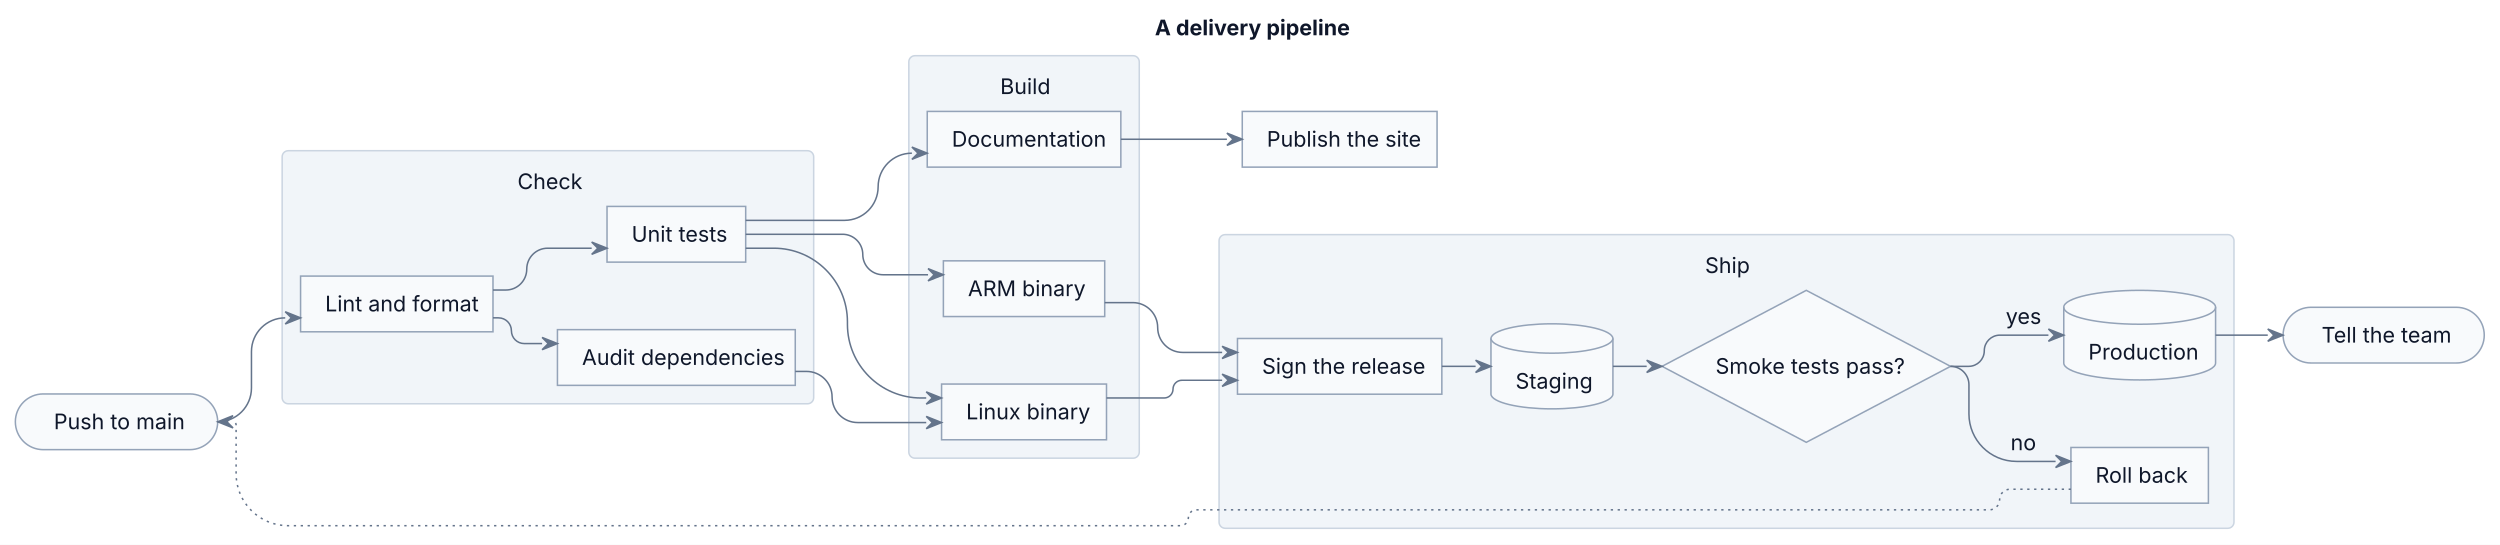
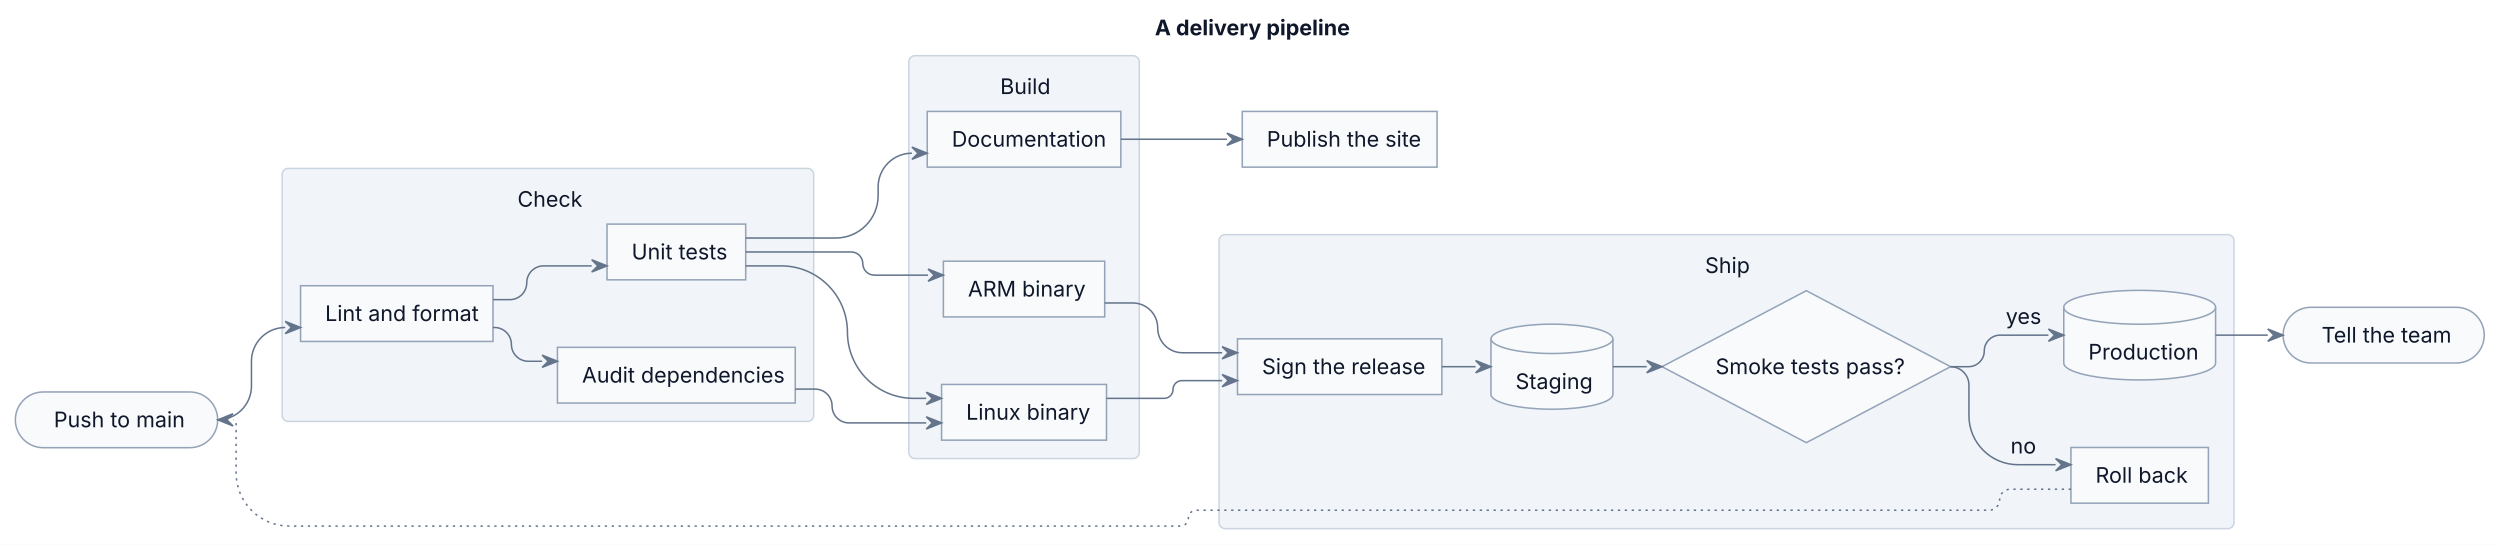
<svg xmlns="http://www.w3.org/2000/svg" width="1629" height="355" viewBox="0 0 1629 355">
  <rect x="0" y="0" width="1629" height="355" fill="#FFFFFF" />
  <g transform="translate(10,36.3)">
    <g>
-       <rect x="0" y="220.39" width="131.85" height="36.3" rx="18.15" ry="18.15" fill="#F8FAFC" stroke="#94A3B8" stroke-width="1" />
-       <rect x="173.85" y="61.91" width="346.34" height="164.89" rx="4" ry="4" fill="#F1F5F9" stroke="#CBD5E1" stroke-width="1" />
-       <rect x="185.85" y="143.6" width="125.38" height="36.3" fill="#F8FAFC" stroke="#94A3B8" stroke-width="1" />
-       <rect x="385.54" y="98.2" width="90.35" height="36.3" fill="#F8FAFC" stroke="#94A3B8" stroke-width="1" />
-       <rect x="353.23" y="178.5" width="154.96" height="36.3" fill="#F8FAFC" stroke="#94A3B8" stroke-width="1" />
-       <rect x="582.19" y="0" width="150.15" height="262.25" rx="4" ry="4" fill="#F1F5F9" stroke="#CBD5E1" stroke-width="1" />
-       <rect x="603.53" y="213.95" width="107.47" height="36.3" fill="#F8FAFC" stroke="#94A3B8" stroke-width="1" />
-       <rect x="604.71" y="133.66" width="105.12" height="36.3" fill="#F8FAFC" stroke="#94A3B8" stroke-width="1" />
+       <rect x="0" y="219.11" width="131.85" height="36.3" rx="18.15" ry="18.15" fill="#F8FAFC" stroke="#94A3B8" stroke-width="1" />
+       <rect x="173.85" y="73.43" width="346.34" height="164.89" rx="4" ry="4" fill="#F1F5F9" stroke="#CBD5E1" stroke-width="1" />
+       <rect x="185.85" y="149.88" width="125.38" height="36.3" fill="#F8FAFC" stroke="#94A3B8" stroke-width="1" />
+       <rect x="385.54" y="109.73" width="90.35" height="36.3" fill="#F8FAFC" stroke="#94A3B8" stroke-width="1" />
+       <rect x="353.23" y="190.02" width="154.96" height="36.3" fill="#F8FAFC" stroke="#94A3B8" stroke-width="1" />
+       <rect x="582.19" y="0" width="150.15" height="262.5" rx="4" ry="4" fill="#F1F5F9" stroke="#CBD5E1" stroke-width="1" />
+       <rect x="603.53" y="214.2" width="107.47" height="36.3" fill="#F8FAFC" stroke="#94A3B8" stroke-width="1" />
+       <rect x="604.71" y="133.9" width="105.12" height="36.3" fill="#F8FAFC" stroke="#94A3B8" stroke-width="1" />
      <rect x="594.19" y="36.3" width="126.15" height="36.3" fill="#F8FAFC" stroke="#94A3B8" stroke-width="1" />
-       <rect x="784.34" y="116.59" width="661.32" height="191.33" rx="4" ry="4" fill="#F1F5F9" stroke="#CBD5E1" stroke-width="1" />
-       <rect x="796.34" y="184.26" width="133.16" height="36.3" fill="#F8FAFC" stroke="#94A3B8" stroke-width="1" />
-       <path d="M961.51,184.26 A39.74,9.72 0 0 1 1040.98,184.26 L1040.98,220.55 A39.74,9.72 0 0 1 961.51,220.55 Z" fill="#F8FAFC" stroke="#94A3B8" stroke-width="1" />
-       <path d="M961.51,184.26 A39.74,9.72 0 0 0 1040.98,184.26" fill="none" stroke="#94A3B8" stroke-width="1" />
-       <polygon points="1166.97,152.89 1260.96,202.41 1166.97,251.92 1072.98,202.41" fill="#F8FAFC" stroke="#94A3B8" stroke-width="1" />
+       <rect x="784.34" y="116.59" width="661.32" height="191.56" rx="4" ry="4" fill="#F1F5F9" stroke="#CBD5E1" stroke-width="1" />
+       <rect x="796.34" y="184.48" width="133.16" height="36.3" fill="#F8FAFC" stroke="#94A3B8" stroke-width="1" />
+       <path d="M961.51,184.48 A39.74,9.72 0 0 1 1040.98,184.48 L1040.98,220.78 A39.74,9.72 0 0 1 961.51,220.78 Z" fill="#F8FAFC" stroke="#94A3B8" stroke-width="1" />
+       <path d="M961.51,184.48 A39.74,9.72 0 0 0 1040.98,184.48" fill="none" stroke="#94A3B8" stroke-width="1" />
+       <polygon points="1166.97,153.11 1260.96,202.63 1166.97,252.15 1072.98,202.63" fill="#F8FAFC" stroke="#94A3B8" stroke-width="1" />
      <path d="M1334.75,163.93 A49.46,11.04 0 0 1 1433.67,163.93 L1433.67,200.23 A49.46,11.04 0 0 1 1334.75,200.23 Z" fill="#F8FAFC" stroke="#94A3B8" stroke-width="1" />
      <path d="M1334.75,163.93 A49.46,11.04 0 0 0 1433.67,163.93" fill="none" stroke="#94A3B8" stroke-width="1" />
      <rect x="1339.42" y="255.27" width="89.57" height="36.3" fill="#F8FAFC" stroke="#94A3B8" stroke-width="1" />
      <rect x="799.46" y="36.3" width="126.93" height="36.3" fill="#F8FAFC" stroke="#94A3B8" stroke-width="1" />
      <rect x="1477.67" y="163.93" width="131.07" height="36.3" rx="18.15" ry="18.15" fill="#F8FAFC" stroke="#94A3B8" stroke-width="1" />
-       <path d="M131.85,238.54 L131.85,238.54 C144,238.54 153.85,228.69 153.85,216.54 L153.85,192.82 C153.85,180.67 163.7,170.82 175.85,170.82 L175.85,170.82" fill="none" stroke="#64748B" stroke-width="1" />
-       <path d="M475.89,125.43 L494.19,125.43 C520.7,125.43 542.19,146.92 542.19,173.43 L542.19,175.03 C542.19,201.54 563.68,223.03 590.19,223.03 L593.53,223.03" fill="none" stroke="#64748B" stroke-width="1" />
-       <path d="M475.89,116.35 L539,116.35 C546.29,116.35 552.19,122.26 552.19,129.54 L552.19,129.54 C552.19,136.82 558.1,142.73 565.38,142.73 L594.71,142.73" fill="none" stroke="#64748B" stroke-width="1" />
-       <path d="M508.19,205.72 L515.54,205.72 C524.74,205.72 532.19,213.18 532.19,222.37 L532.19,222.37 C532.19,231.57 539.65,239.03 548.85,239.03 L593.53,239.03" fill="none" stroke="#64748B" stroke-width="1" />
-       <path d="M475.89,107.28 L540.31,107.28 C552.4,107.28 562.19,97.48 562.19,85.4 L562.19,85.4 C562.19,73.31 571.99,63.52 584.07,63.52 L584.19,63.52" fill="none" stroke="#64748B" stroke-width="1" />
-       <path d="M711.01,223.03 L748.57,223.03 C751.76,223.03 754.34,220.44 754.34,217.25 L754.34,217.25 C754.34,214.06 756.93,211.48 760.12,211.48 L786.34,211.48" fill="none" stroke="#64748B" stroke-width="1" />
-       <path d="M709.83,160.88 L728.12,160.88 C737.08,160.88 744.34,168.14 744.34,177.1 L744.34,177.1 C744.34,186.07 751.61,193.33 760.57,193.33 L786.34,193.33" fill="none" stroke="#64748B" stroke-width="1" />
+       <path d="M131.85,237.26 L131.85,237.26 C144,237.26 153.85,227.41 153.85,215.26 L153.85,199.1 C153.85,186.95 163.7,177.1 175.85,177.1 L175.85,177.1" fill="none" stroke="#64748B" stroke-width="1" />
+       <path d="M475.89,136.95 L499.03,136.95 C522.87,136.95 542.19,156.27 542.19,180.11 L542.19,180.11 C542.19,203.95 561.52,223.27 585.36,223.27 L593.53,223.27" fill="none" stroke="#64748B" stroke-width="1" />
+       <path d="M475.89,127.88 L544.64,127.88 C548.81,127.88 552.19,131.26 552.19,135.43 L552.19,135.43 C552.19,139.6 555.57,142.98 559.74,142.98 L594.71,142.98" fill="none" stroke="#64748B" stroke-width="1" />
+       <path d="M508.19,217.25 L521.18,217.25 C527.26,217.25 532.19,222.18 532.19,228.26 L532.19,228.26 C532.19,234.34 537.12,239.27 543.21,239.27 L593.53,239.27" fill="none" stroke="#64748B" stroke-width="1" />
+       <path d="M475.89,118.8 L534.55,118.8 C549.82,118.8 562.19,106.43 562.19,91.16 L562.19,85.52 C562.19,73.37 572.04,63.52 584.19,63.52 L584.19,63.52" fill="none" stroke="#64748B" stroke-width="1" />
+       <path d="M711.01,223.27 L748.56,223.27 C751.75,223.27 754.34,220.68 754.34,217.49 L754.34,217.49 C754.34,214.3 756.93,211.71 760.13,211.71 L786.34,211.71" fill="none" stroke="#64748B" stroke-width="1" />
+       <path d="M709.83,161.13 L728.13,161.13 C737.08,161.13 744.34,168.39 744.34,177.34 L744.34,177.34 C744.34,186.3 751.6,193.56 760.56,193.56 L786.34,193.56" fill="none" stroke="#64748B" stroke-width="1" />
      <polyline points="720.34,54.44 789.46,54.44" fill="none" stroke="#64748B" stroke-width="1" />
-       <path d="M1339.42,282.49 L1299.68,282.49 C1295.97,282.49 1292.96,285.5 1292.96,289.21 L1292.96,289.21 C1292.96,292.92 1289.96,295.92 1286.25,295.92 L769.51,295.92 C766.66,295.92 764.34,298.24 764.34,301.09 L764.34,301.09 C764.34,303.94 762.03,306.25 759.18,306.25 L177.71,306.25 C159.01,306.25 143.85,291.09 143.85,272.39 L143.85,240.54 C143.85,239.43 142.96,238.54 141.85,238.54 L141.85,238.54" fill="none" stroke="#64748B" stroke-width="1" stroke-dasharray="1.5,3" />
+       <path d="M1339.42,282.49 L1299.79,282.49 C1296.02,282.49 1292.96,285.55 1292.96,289.32 L1292.96,289.32 C1292.96,293.09 1289.91,296.15 1286.14,296.15 L769.52,296.15 C766.66,296.15 764.34,298.47 764.34,301.32 L764.34,301.32 C764.34,304.18 762.03,306.5 759.17,306.5 L178.47,306.5 C159.35,306.5 143.85,291 143.85,271.88 L143.85,239.26 C143.85,238.16 142.96,237.26 141.85,237.26 L141.85,237.26" fill="none" stroke="#64748B" stroke-width="1" stroke-dasharray="1.5,3" />
      <polyline points="1433.67,182.08 1467.67,182.08" fill="none" stroke="#64748B" stroke-width="1" />
-       <path d="M311.23,152.68 L319.61,152.68 C327.13,152.68 333.23,146.58 333.23,139.05 L333.23,139.05 C333.23,131.53 339.33,125.43 346.86,125.43 L375.54,125.43" fill="none" stroke="#64748B" stroke-width="1" />
-       <path d="M311.23,170.82 L314.86,170.82 C319.48,170.82 323.23,174.57 323.23,179.2 L323.23,179.2 C323.23,183.82 326.98,187.57 331.61,187.57 L343.23,187.57" fill="none" stroke="#64748B" stroke-width="1" />
-       <polyline points="929.51,202.41 951.51,202.41" fill="none" stroke="#64748B" stroke-width="1" />
-       <polyline points="1040.98,202.41 1062.98,202.41" fill="none" stroke="#64748B" stroke-width="1" />
-       <path d="M1260.96,202.41 L1272.8,202.41 C1278.41,202.41 1282.96,197.86 1282.96,192.24 L1282.96,192.24 C1282.96,186.63 1287.51,182.08 1293.13,182.08 L1324.75,182.08" fill="none" stroke="#64748B" stroke-width="1" />
-       <path d="M1260.96,202.41 L1260.96,202.41 C1267.59,202.41 1272.96,207.78 1272.96,214.41 L1272.96,233.38 C1272.96,250.48 1286.83,264.35 1303.93,264.35 L1329.42,264.35" fill="none" stroke="#64748B" stroke-width="1" />
+       <path d="M311.23,158.95 L322.23,158.95 C328.31,158.95 333.23,154.02 333.23,147.95 L333.23,147.95 C333.23,141.87 338.16,136.95 344.23,136.95 L375.54,136.95" fill="none" stroke="#64748B" stroke-width="1" />
+       <path d="M311.23,177.1 L312.23,177.1 C318.31,177.1 323.23,182.02 323.23,188.1 L323.23,188.1 C323.23,194.17 328.16,199.1 334.23,199.1 L343.23,199.1" fill="none" stroke="#64748B" stroke-width="1" />
+       <polyline points="929.51,202.63 951.51,202.63" fill="none" stroke="#64748B" stroke-width="1" />
+       <polyline points="1040.98,202.63 1062.98,202.63" fill="none" stroke="#64748B" stroke-width="1" />
+       <path d="M1260.96,202.63 L1272.69,202.63 C1278.36,202.63 1282.96,198.03 1282.96,192.36 L1282.96,192.36 C1282.96,186.68 1287.56,182.08 1293.24,182.08 L1324.75,182.08" fill="none" stroke="#64748B" stroke-width="1" />
+       <path d="M1260.96,202.63 L1260.96,202.63 C1267.59,202.63 1272.96,208 1272.96,214.63 L1272.96,234.56 C1272.96,252.2 1287.26,266.49 1304.89,266.49 L1329.42,266.49" fill="none" stroke="#64748B" stroke-width="1" />
    </g>
    <g>
      <text font-family="Inter, ui-sans-serif, system-ui, -apple-system, &quot;Segoe UI&quot;, &quot;DejaVu Sans&quot;, &quot;Liberation Sans&quot;, sans-serif, &quot;Noto Color Emoji&quot;, &quot;Apple Color Emoji&quot;, &quot;Segoe UI Emoji&quot;" xml:space="preserve">
-         <tspan x="25.07" y="243.38" font-size="14" fill="#0F172A" textLength="81.7" lengthAdjust="spacing">Push to main</tspan>
+         <tspan x="25.07" y="242.1" font-size="14" fill="#0F172A" textLength="81.7" lengthAdjust="spacing">Push to main</tspan>
      </text>
      <text font-family="Inter, ui-sans-serif, system-ui, -apple-system, &quot;Segoe UI&quot;, &quot;DejaVu Sans&quot;, &quot;Liberation Sans&quot;, sans-serif, &quot;Noto Color Emoji&quot;, &quot;Apple Color Emoji&quot;, &quot;Segoe UI Emoji&quot;" xml:space="preserve">
-         <tspan x="327.18" y="86.9" font-size="14" fill="#0F172A" textLength="39.68" lengthAdjust="spacing">Check</tspan>
+         <tspan x="327.18" y="98.42" font-size="14" fill="#0F172A" textLength="39.68" lengthAdjust="spacing">Check</tspan>
      </text>
      <text font-family="Inter, ui-sans-serif, system-ui, -apple-system, &quot;Segoe UI&quot;, &quot;DejaVu Sans&quot;, &quot;Liberation Sans&quot;, sans-serif, &quot;Noto Color Emoji&quot;, &quot;Apple Color Emoji&quot;, &quot;Segoe UI Emoji&quot;" xml:space="preserve">
-         <tspan x="201.85" y="166.59" font-size="14" fill="#0F172A" textLength="93.38" lengthAdjust="spacing">Lint and format</tspan>
+         <tspan x="201.85" y="172.87" font-size="14" fill="#0F172A" textLength="93.38" lengthAdjust="spacing">Lint and format</tspan>
      </text>
      <text font-family="Inter, ui-sans-serif, system-ui, -apple-system, &quot;Segoe UI&quot;, &quot;DejaVu Sans&quot;, &quot;Liberation Sans&quot;, sans-serif, &quot;Noto Color Emoji&quot;, &quot;Apple Color Emoji&quot;, &quot;Segoe UI Emoji&quot;" xml:space="preserve">
-         <tspan x="401.54" y="121.2" font-size="14" fill="#0F172A" textLength="58.35" lengthAdjust="spacing">Unit tests</tspan>
+         <tspan x="401.54" y="132.72" font-size="14" fill="#0F172A" textLength="58.35" lengthAdjust="spacing">Unit tests</tspan>
      </text>
      <text font-family="Inter, ui-sans-serif, system-ui, -apple-system, &quot;Segoe UI&quot;, &quot;DejaVu Sans&quot;, &quot;Liberation Sans&quot;, sans-serif, &quot;Noto Color Emoji&quot;, &quot;Apple Color Emoji&quot;, &quot;Segoe UI Emoji&quot;" xml:space="preserve">
-         <tspan x="369.23" y="201.49" font-size="14" fill="#0F172A" textLength="122.96" lengthAdjust="spacing">Audit dependencies</tspan>
+         <tspan x="369.23" y="213.02" font-size="14" fill="#0F172A" textLength="122.96" lengthAdjust="spacing">Audit dependencies</tspan>
      </text>
      <text font-family="Inter, ui-sans-serif, system-ui, -apple-system, &quot;Segoe UI&quot;, &quot;DejaVu Sans&quot;, &quot;Liberation Sans&quot;, sans-serif, &quot;Noto Color Emoji&quot;, &quot;Apple Color Emoji&quot;, &quot;Segoe UI Emoji&quot;" xml:space="preserve">
        <tspan x="641.71" y="24.99" font-size="14" fill="#0F172A" textLength="31.12" lengthAdjust="spacing">Build</tspan>
      </text>
      <text font-family="Inter, ui-sans-serif, system-ui, -apple-system, &quot;Segoe UI&quot;, &quot;DejaVu Sans&quot;, &quot;Liberation Sans&quot;, sans-serif, &quot;Noto Color Emoji&quot;, &quot;Apple Color Emoji&quot;, &quot;Segoe UI Emoji&quot;" xml:space="preserve">
-         <tspan x="619.53" y="236.94" font-size="14" fill="#0F172A" textLength="75.47" lengthAdjust="spacing">Linux binary</tspan>
+         <tspan x="619.53" y="237.19" font-size="14" fill="#0F172A" textLength="75.47" lengthAdjust="spacing">Linux binary</tspan>
      </text>
      <text font-family="Inter, ui-sans-serif, system-ui, -apple-system, &quot;Segoe UI&quot;, &quot;DejaVu Sans&quot;, &quot;Liberation Sans&quot;, sans-serif, &quot;Noto Color Emoji&quot;, &quot;Apple Color Emoji&quot;, &quot;Segoe UI Emoji&quot;" xml:space="preserve">
-         <tspan x="620.71" y="156.65" font-size="14" fill="#0F172A" textLength="73.12" lengthAdjust="spacing">ARM binary</tspan>
+         <tspan x="620.71" y="156.9" font-size="14" fill="#0F172A" textLength="73.12" lengthAdjust="spacing">ARM binary</tspan>
      </text>
      <text font-family="Inter, ui-sans-serif, system-ui, -apple-system, &quot;Segoe UI&quot;, &quot;DejaVu Sans&quot;, &quot;Liberation Sans&quot;, sans-serif, &quot;Noto Color Emoji&quot;, &quot;Apple Color Emoji&quot;, &quot;Segoe UI Emoji&quot;" xml:space="preserve">
        <tspan x="610.19" y="59.29" font-size="14" fill="#0F172A" textLength="94.15" lengthAdjust="spacing">Documentation</tspan>
      </text>
      <text font-family="Inter, ui-sans-serif, system-ui, -apple-system, &quot;Segoe UI&quot;, &quot;DejaVu Sans&quot;, &quot;Liberation Sans&quot;, sans-serif, &quot;Noto Color Emoji&quot;, &quot;Apple Color Emoji&quot;, &quot;Segoe UI Emoji&quot;" xml:space="preserve">
        <tspan x="1101" y="141.58" font-size="14" fill="#0F172A" textLength="28.01" lengthAdjust="spacing">Ship</tspan>
      </text>
      <text font-family="Inter, ui-sans-serif, system-ui, -apple-system, &quot;Segoe UI&quot;, &quot;DejaVu Sans&quot;, &quot;Liberation Sans&quot;, sans-serif, &quot;Noto Color Emoji&quot;, &quot;Apple Color Emoji&quot;, &quot;Segoe UI Emoji&quot;" xml:space="preserve">
-         <tspan x="812.34" y="207.25" font-size="14" fill="#0F172A" textLength="101.16" lengthAdjust="spacing">Sign the release</tspan>
+         <tspan x="812.34" y="207.48" font-size="14" fill="#0F172A" textLength="101.16" lengthAdjust="spacing">Sign the release</tspan>
      </text>
      <text font-family="Inter, ui-sans-serif, system-ui, -apple-system, &quot;Segoe UI&quot;, &quot;DejaVu Sans&quot;, &quot;Liberation Sans&quot;, sans-serif, &quot;Noto Color Emoji&quot;, &quot;Apple Color Emoji&quot;, &quot;Segoe UI Emoji&quot;" xml:space="preserve">
-         <tspan x="977.51" y="216.97" font-size="14" fill="#0F172A" textLength="47.47" lengthAdjust="spacing">Staging</tspan>
+         <tspan x="977.51" y="217.19" font-size="14" fill="#0F172A" textLength="47.47" lengthAdjust="spacing">Staging</tspan>
      </text>
      <text font-family="Inter, ui-sans-serif, system-ui, -apple-system, &quot;Segoe UI&quot;, &quot;DejaVu Sans&quot;, &quot;Liberation Sans&quot;, sans-serif, &quot;Noto Color Emoji&quot;, &quot;Apple Color Emoji&quot;, &quot;Segoe UI Emoji&quot;" xml:space="preserve">
-         <tspan x="1107.84" y="207.25" font-size="14" fill="#0F172A" textLength="118.27" lengthAdjust="spacing">Smoke tests pass?</tspan>
+         <tspan x="1107.84" y="207.48" font-size="14" fill="#0F172A" textLength="118.27" lengthAdjust="spacing">Smoke tests pass?</tspan>
      </text>
      <text font-family="Inter, ui-sans-serif, system-ui, -apple-system, &quot;Segoe UI&quot;, &quot;DejaVu Sans&quot;, &quot;Liberation Sans&quot;, sans-serif, &quot;Noto Color Emoji&quot;, &quot;Apple Color Emoji&quot;, &quot;Segoe UI Emoji&quot;" xml:space="preserve">
        <tspan x="1350.75" y="197.97" font-size="14" fill="#0F172A" textLength="66.92" lengthAdjust="spacing">Production</tspan>
      </text>
      <text font-family="Inter, ui-sans-serif, system-ui, -apple-system, &quot;Segoe UI&quot;, &quot;DejaVu Sans&quot;, &quot;Liberation Sans&quot;, sans-serif, &quot;Noto Color Emoji&quot;, &quot;Apple Color Emoji&quot;, &quot;Segoe UI Emoji&quot;" xml:space="preserve">
        <tspan x="1355.42" y="278.26" font-size="14" fill="#0F172A" textLength="57.57" lengthAdjust="spacing">Roll back</tspan>
      </text>
      <rect x="1294.96" y="159.78" width="25.78" height="20.3" rx="2" ry="2" fill="#F1F5F9" />
      <text font-family="Inter, ui-sans-serif, system-ui, -apple-system, &quot;Segoe UI&quot;, &quot;DejaVu Sans&quot;, &quot;Liberation Sans&quot;, sans-serif, &quot;Noto Color Emoji&quot;, &quot;Apple Color Emoji&quot;, &quot;Segoe UI Emoji&quot;" xml:space="preserve">
        <tspan x="1296.96" y="174.78" font-size="14" fill="#0F172A" textLength="21.78" lengthAdjust="spacing">yes</tspan>
      </text>
-       <rect x="1298.07" y="242.05" width="19.57" height="20.3" rx="2" ry="2" fill="#F1F5F9" />
+       <rect x="1298.07" y="244.2" width="19.57" height="20.3" rx="2" ry="2" fill="#F1F5F9" />
      <text font-family="Inter, ui-sans-serif, system-ui, -apple-system, &quot;Segoe UI&quot;, &quot;DejaVu Sans&quot;, &quot;Liberation Sans&quot;, sans-serif, &quot;Noto Color Emoji&quot;, &quot;Apple Color Emoji&quot;, &quot;Segoe UI Emoji&quot;" xml:space="preserve">
-         <tspan x="1300.07" y="257.04" font-size="14" fill="#0F172A" textLength="15.57" lengthAdjust="spacing">no</tspan>
+         <tspan x="1300.07" y="259.19" font-size="14" fill="#0F172A" textLength="15.57" lengthAdjust="spacing">no</tspan>
      </text>
      <text font-family="Inter, ui-sans-serif, system-ui, -apple-system, &quot;Segoe UI&quot;, &quot;DejaVu Sans&quot;, &quot;Liberation Sans&quot;, sans-serif, &quot;Noto Color Emoji&quot;, &quot;Apple Color Emoji&quot;, &quot;Segoe UI Emoji&quot;" xml:space="preserve">
        <tspan x="815.46" y="59.29" font-size="14" fill="#0F172A" textLength="94.93" lengthAdjust="spacing">Publish the site</tspan>
      </text>
      <text font-family="Inter, ui-sans-serif, system-ui, -apple-system, &quot;Segoe UI&quot;, &quot;DejaVu Sans&quot;, &quot;Liberation Sans&quot;, sans-serif, &quot;Noto Color Emoji&quot;, &quot;Apple Color Emoji&quot;, &quot;Segoe UI Emoji&quot;" xml:space="preserve">
        <tspan x="1502.74" y="186.92" font-size="14" fill="#0F172A" textLength="80.92" lengthAdjust="spacing">Tell the team</tspan>
      </text>
-       <polygon points="175.85,174.82 185.85,170.82 175.85,166.82 179.85,170.82" fill="#64748B" stroke="#64748B" stroke-width="1" />
-       <polygon points="593.53,227.03 603.53,223.03 593.53,219.03 597.53,223.03" fill="#64748B" stroke="#64748B" stroke-width="1" />
-       <polygon points="594.71,146.73 604.71,142.73 594.71,138.73 598.71,142.73" fill="#64748B" stroke="#64748B" stroke-width="1" />
-       <polygon points="593.53,243.03 603.53,239.03 593.53,235.03 597.53,239.03" fill="#64748B" stroke="#64748B" stroke-width="1" />
+       <polygon points="175.85,181.1 185.85,177.1 175.85,173.1 179.85,177.1" fill="#64748B" stroke="#64748B" stroke-width="1" />
+       <polygon points="593.53,227.27 603.53,223.27 593.53,219.27 597.53,223.27" fill="#64748B" stroke="#64748B" stroke-width="1" />
+       <polygon points="594.71,146.98 604.71,142.98 594.71,138.98 598.71,142.98" fill="#64748B" stroke="#64748B" stroke-width="1" />
+       <polygon points="593.53,243.27 603.53,239.27 593.53,235.27 597.53,239.27" fill="#64748B" stroke="#64748B" stroke-width="1" />
      <polygon points="584.19,67.52 594.19,63.52 584.19,59.52 588.19,63.52" fill="#64748B" stroke="#64748B" stroke-width="1" />
-       <polygon points="786.34,215.48 796.34,211.48 786.34,207.48 790.34,211.48" fill="#64748B" stroke="#64748B" stroke-width="1" />
-       <polygon points="786.34,197.33 796.34,193.33 786.34,189.33 790.34,193.33" fill="#64748B" stroke="#64748B" stroke-width="1" />
+       <polygon points="786.34,215.71 796.34,211.71 786.34,207.71 790.34,211.71" fill="#64748B" stroke="#64748B" stroke-width="1" />
+       <polygon points="786.34,197.56 796.34,193.56 786.34,189.56 790.34,193.56" fill="#64748B" stroke="#64748B" stroke-width="1" />
      <polygon points="789.46,58.44 799.46,54.44 789.46,50.44 793.46,54.44" fill="#64748B" stroke="#64748B" stroke-width="1" />
-       <polygon points="141.85,234.54 131.85,238.54 141.85,242.54 137.85,238.54" fill="#64748B" stroke="#64748B" stroke-width="1" />
+       <polygon points="141.85,233.26 131.85,237.26 141.85,241.26 137.85,237.26" fill="#64748B" stroke="#64748B" stroke-width="1" />
      <polygon points="1467.67,186.08 1477.67,182.08 1467.67,178.08 1471.67,182.08" fill="#64748B" stroke="#64748B" stroke-width="1" />
-       <polygon points="375.54,129.43 385.54,125.43 375.54,121.43 379.54,125.43" fill="#64748B" stroke="#64748B" stroke-width="1" />
-       <polygon points="343.23,191.57 353.23,187.57 343.23,183.57 347.23,187.57" fill="#64748B" stroke="#64748B" stroke-width="1" />
-       <polygon points="951.51,206.41 961.51,202.41 951.51,198.41 955.51,202.41" fill="#64748B" stroke="#64748B" stroke-width="1" />
-       <polygon points="1062.98,206.41 1072.98,202.41 1062.98,198.41 1066.98,202.41" fill="#64748B" stroke="#64748B" stroke-width="1" />
+       <polygon points="375.54,140.95 385.54,136.95 375.54,132.95 379.54,136.95" fill="#64748B" stroke="#64748B" stroke-width="1" />
+       <polygon points="343.23,203.1 353.23,199.1 343.23,195.1 347.23,199.1" fill="#64748B" stroke="#64748B" stroke-width="1" />
+       <polygon points="951.51,206.63 961.51,202.63 951.51,198.63 955.51,202.63" fill="#64748B" stroke="#64748B" stroke-width="1" />
+       <polygon points="1062.98,206.63 1072.98,202.63 1062.98,198.63 1066.98,202.63" fill="#64748B" stroke="#64748B" stroke-width="1" />
      <polygon points="1324.75,186.08 1334.75,182.08 1324.75,178.08 1328.75,182.08" fill="#64748B" stroke="#64748B" stroke-width="1" />
-       <polygon points="1329.42,268.35 1339.42,264.35 1329.42,260.35 1333.42,264.35" fill="#64748B" stroke="#64748B" stroke-width="1" />
+       <polygon points="1329.42,270.49 1339.42,266.49 1329.42,262.49 1333.42,266.49" fill="#64748B" stroke="#64748B" stroke-width="1" />
      <text font-family="Inter, ui-sans-serif, system-ui, -apple-system, &quot;Segoe UI&quot;, &quot;DejaVu Sans&quot;, &quot;Liberation Sans&quot;, sans-serif, &quot;Noto Color Emoji&quot;, &quot;Apple Color Emoji&quot;, &quot;Segoe UI Emoji&quot;" xml:space="preserve">
        <tspan x="742.51" y="-13.3" font-size="14" fill="#0F172A" font-weight="bold" textLength="123.72" lengthAdjust="spacing">A delivery pipeline</tspan>
      </text>
    </g>
  </g>
</svg>
